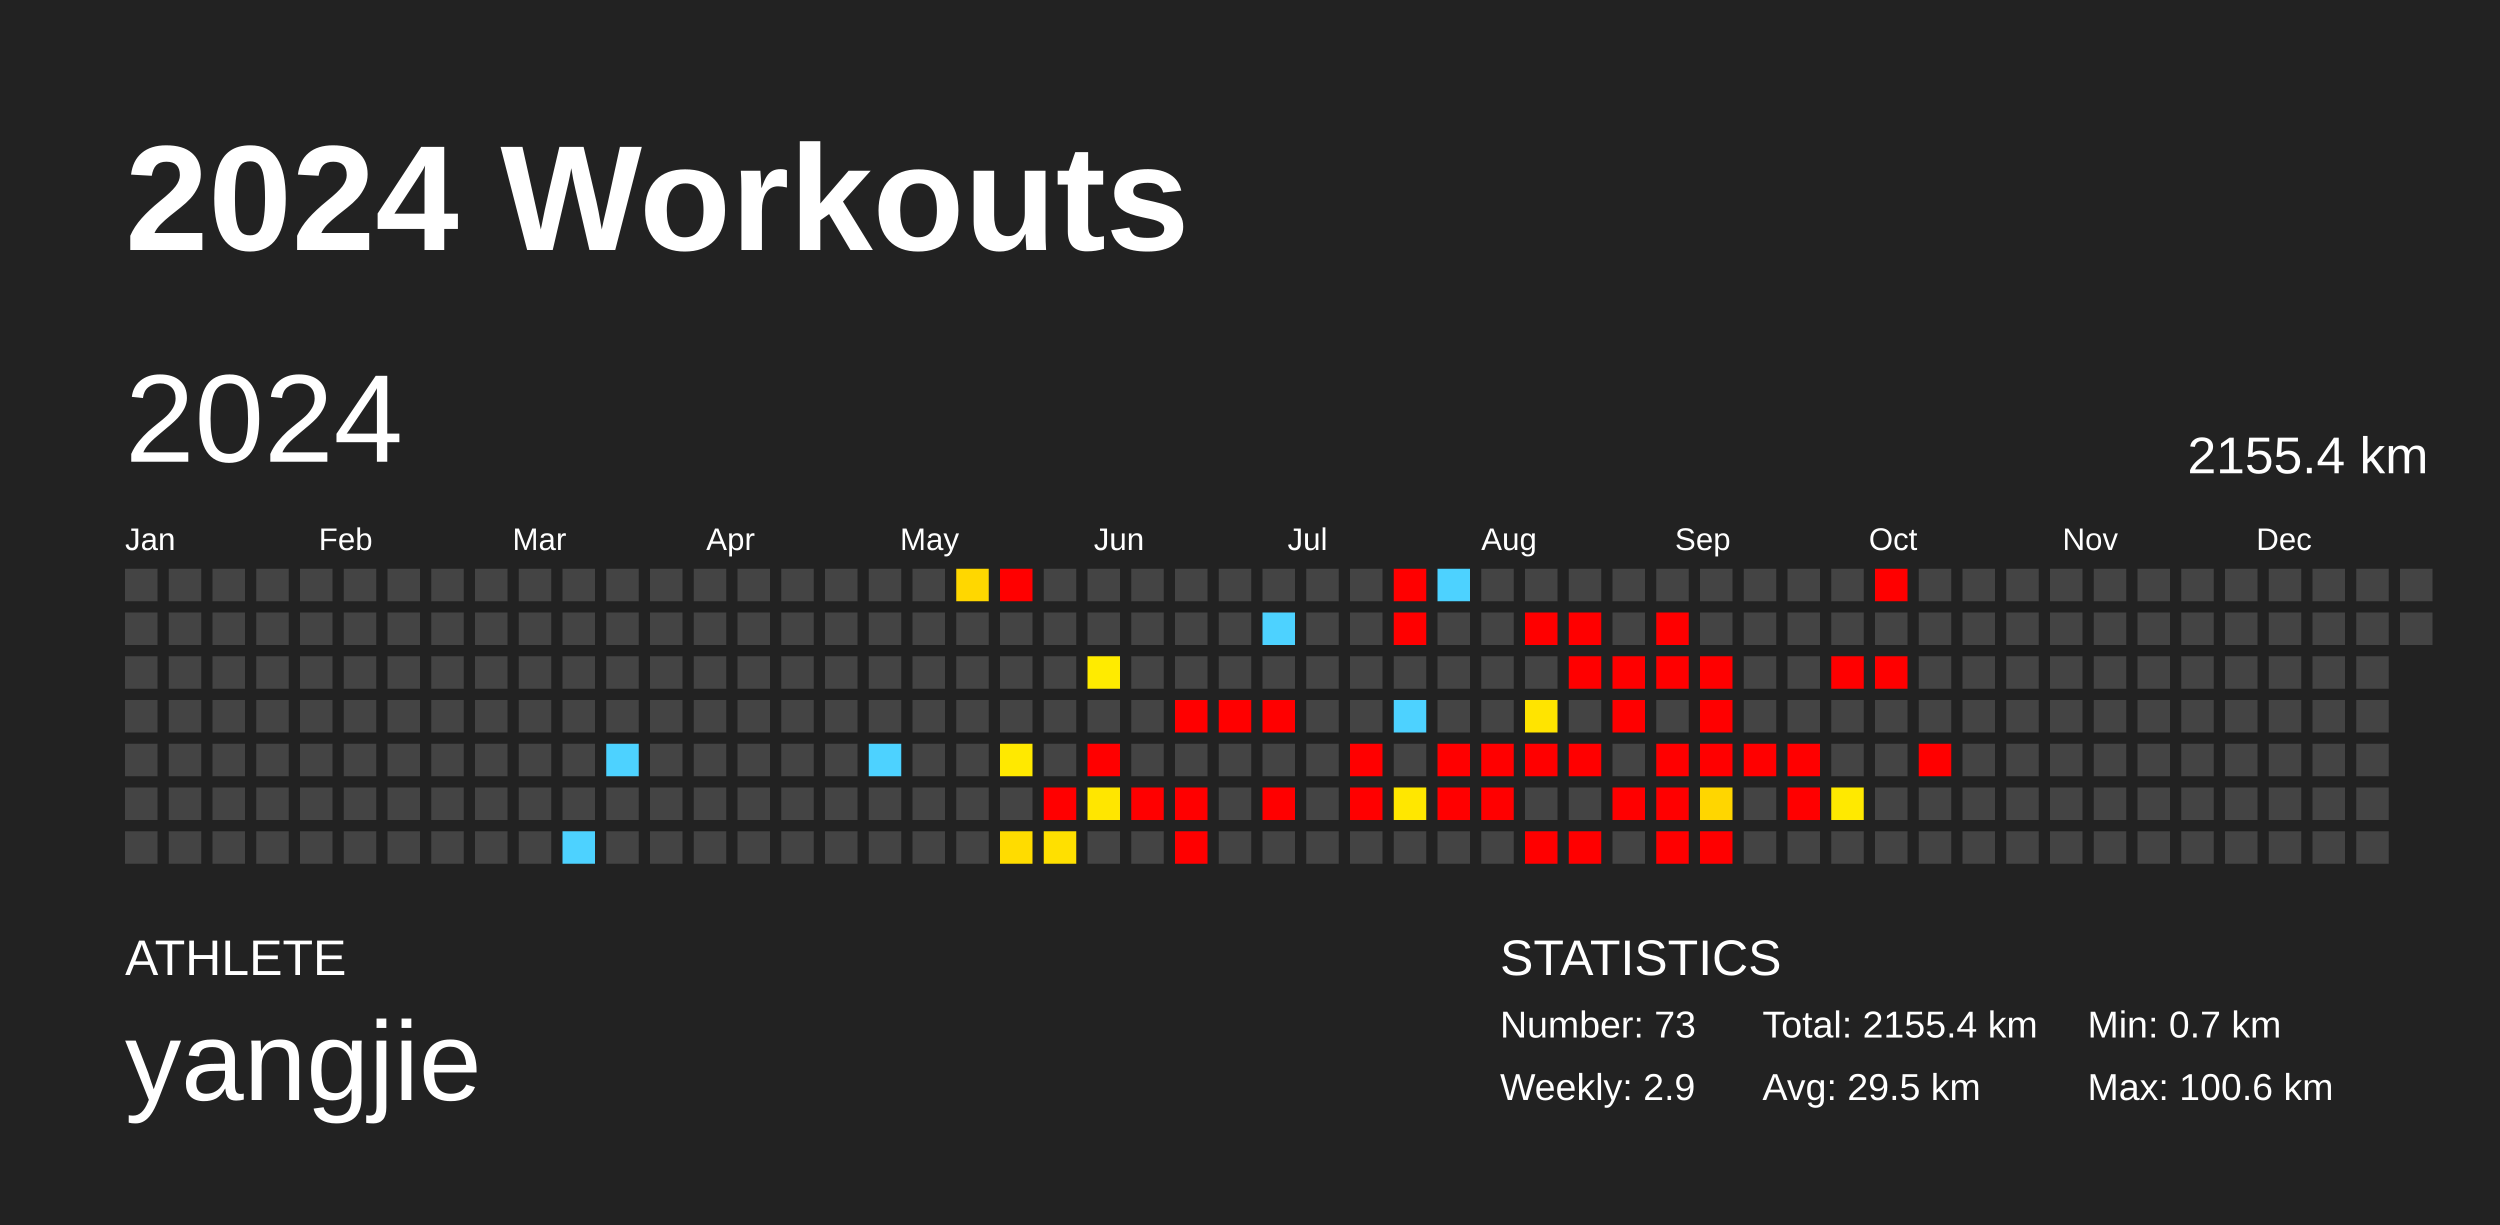
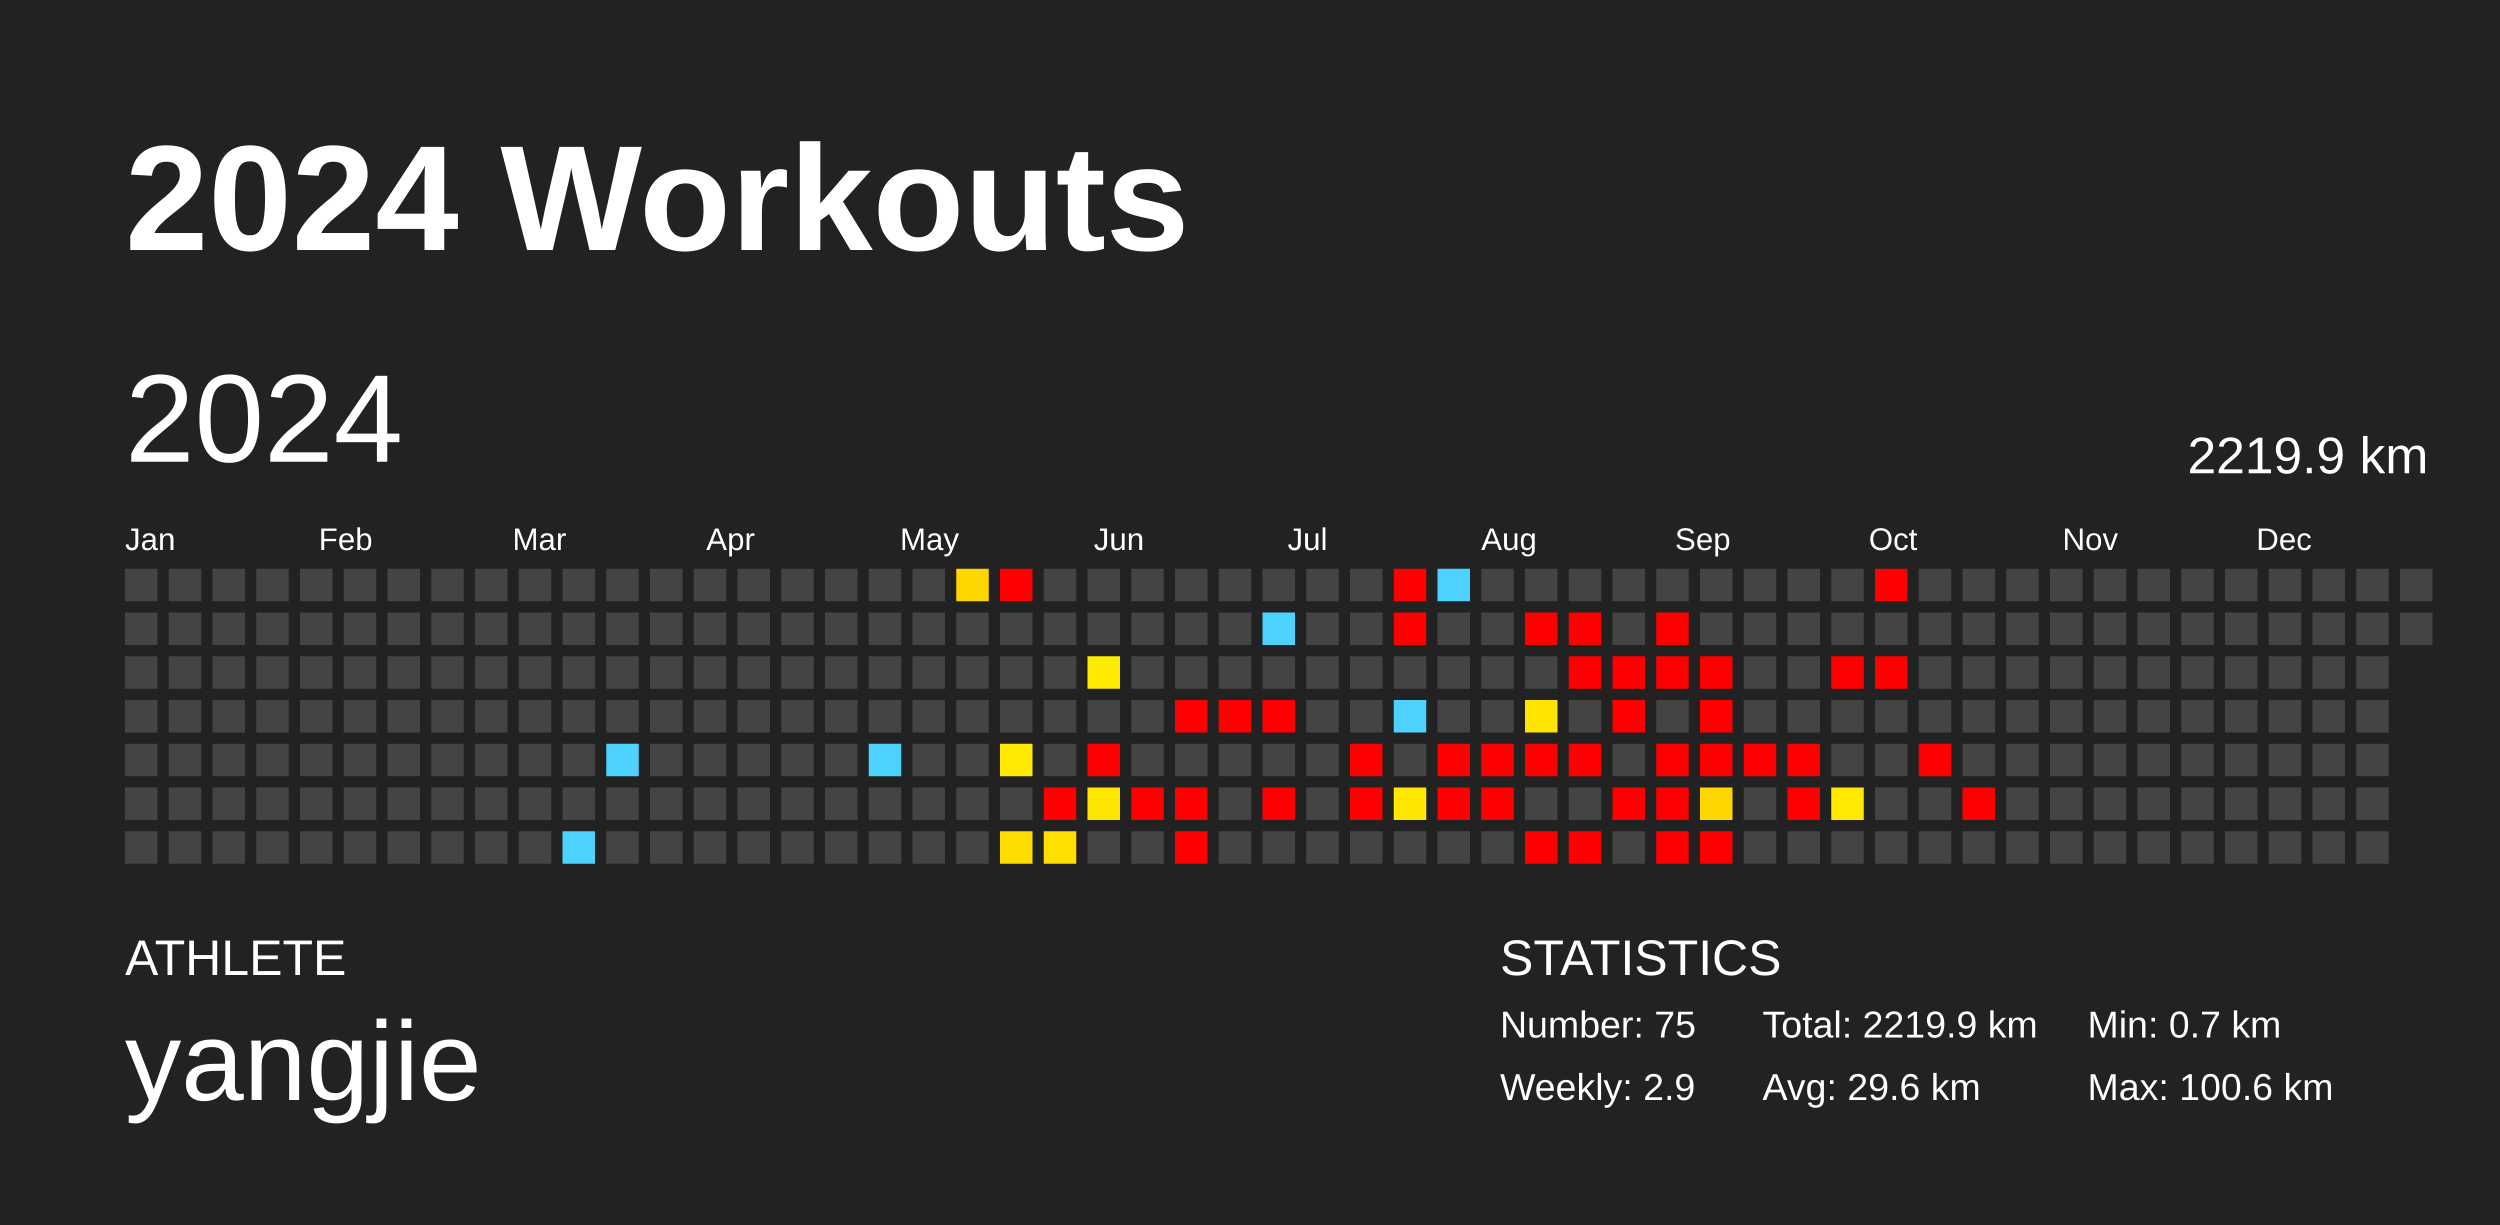
<svg xmlns="http://www.w3.org/2000/svg" baseProfile="full" height="98mm" version="1.1" viewBox="0,0,200,98" width="200mm">
  <defs />
  <rect fill="#222222" height="98" width="200" x="0" y="0" />
  <text fill="#FFFFFF" style="font-size:12px; font-family:Arial; font-weight:bold;" x="10" y="20">2024 Workouts</text>
  <text fill="#FFFFFF" style="font-size:4px; font-family:Arial" x="10" y="78">ATHLETE</text>
  <text fill="#FFFFFF" style="font-size:9px; font-family:Arial" x="10" y="88">yangjie</text>
  <text fill="#FFFFFF" style="font-size:4px; font-family:Arial" x="120" y="78">STATISTICS</text>
-   <text fill="#FFFFFF" style="font-size:3px; font-family:Arial" x="120" y="83">Number: 73</text>
+   <text fill="#FFFFFF" style="font-size:3px; font-family:Arial" x="120" y="83">Number: 75</text>
  <text fill="#FFFFFF" style="font-size:3px; font-family:Arial" x="120" y="88">Weekly: 2.9</text>
-   <text fill="#FFFFFF" style="font-size:3px; font-family:Arial" x="141" y="83">Total: 2155.4 km</text>
-   <text fill="#FFFFFF" style="font-size:3px; font-family:Arial" x="141" y="88">Avg: 29.5 km</text>
+   <text fill="#FFFFFF" style="font-size:3px; font-family:Arial" x="141" y="83">Total: 2219.9 km</text>
+   <text fill="#FFFFFF" style="font-size:3px; font-family:Arial" x="141" y="88">Avg: 29.6 km</text>
  <text fill="#FFFFFF" style="font-size:3px; font-family:Arial" x="167" y="83">Min: 0.7 km</text>
  <text fill="#FFFFFF" style="font-size:3px; font-family:Arial" x="167" y="88">Max: 100.6 km</text>
  <text dominant-baseline="hanging" fill="#FFFFFF" style="font-size:10.0px; font-family:Arial;" x="10" y="30">2024</text>
-   <text dominant-baseline="hanging" fill="#FFFFFF" style="font-size:4.125px; font-family:Arial;" x="175" y="35">2155.4 km</text>
+   <text dominant-baseline="hanging" fill="#FFFFFF" style="font-size:4.125px; font-family:Arial;" x="175" y="35">2219.9 km</text>
  <text fill="#FFFFFF" style="font-size:2.5px; font-family:Arial" x="10.0" y="44">Jan</text>
  <text fill="#FFFFFF" style="font-size:2.5px; font-family:Arial" x="25.5" y="44">Feb</text>
  <text fill="#FFFFFF" style="font-size:2.5px; font-family:Arial" x="41.0" y="44">Mar</text>
  <text fill="#FFFFFF" style="font-size:2.5px; font-family:Arial" x="56.5" y="44">Apr</text>
  <text fill="#FFFFFF" style="font-size:2.5px; font-family:Arial" x="72.0" y="44">May</text>
  <text fill="#FFFFFF" style="font-size:2.5px; font-family:Arial" x="87.5" y="44">Jun</text>
  <text fill="#FFFFFF" style="font-size:2.5px; font-family:Arial" x="103.0" y="44">Jul</text>
  <text fill="#FFFFFF" style="font-size:2.5px; font-family:Arial" x="118.5" y="44">Aug</text>
  <text fill="#FFFFFF" style="font-size:2.5px; font-family:Arial" x="134.0" y="44">Sep</text>
  <text fill="#FFFFFF" style="font-size:2.5px; font-family:Arial" x="149.5" y="44">Oct</text>
  <text fill="#FFFFFF" style="font-size:2.5px; font-family:Arial" x="165.0" y="44">Nov</text>
  <text fill="#FFFFFF" style="font-size:2.5px; font-family:Arial" x="180.5" y="44">Dec</text>
  <rect fill="#444444" height="2.6" width="2.6" x="10.0" y="45.5" />
  <rect fill="#444444" height="2.6" width="2.6" x="10.0" y="49.0" />
  <rect fill="#444444" height="2.6" width="2.6" x="10.0" y="52.5" />
  <rect fill="#444444" height="2.6" width="2.6" x="10.0" y="56.0" />
  <rect fill="#444444" height="2.6" width="2.6" x="10.0" y="59.5" />
  <rect fill="#444444" height="2.6" width="2.6" x="10.0" y="63.0" />
  <rect fill="#444444" height="2.6" width="2.6" x="10.0" y="66.5" />
  <rect fill="#444444" height="2.6" width="2.6" x="13.5" y="45.5" />
  <rect fill="#444444" height="2.6" width="2.6" x="13.5" y="49.0" />
  <rect fill="#444444" height="2.6" width="2.6" x="13.5" y="52.5" />
  <rect fill="#444444" height="2.6" width="2.6" x="13.5" y="56.0" />
  <rect fill="#444444" height="2.6" width="2.6" x="13.5" y="59.5" />
  <rect fill="#444444" height="2.6" width="2.6" x="13.5" y="63.0" />
  <rect fill="#444444" height="2.6" width="2.6" x="13.5" y="66.5" />
  <rect fill="#444444" height="2.6" width="2.6" x="17.0" y="45.5" />
  <rect fill="#444444" height="2.6" width="2.6" x="17.0" y="49.0" />
  <rect fill="#444444" height="2.6" width="2.6" x="17.0" y="52.5" />
  <rect fill="#444444" height="2.6" width="2.6" x="17.0" y="56.0" />
  <rect fill="#444444" height="2.6" width="2.6" x="17.0" y="59.5" />
  <rect fill="#444444" height="2.6" width="2.6" x="17.0" y="63.0" />
  <rect fill="#444444" height="2.6" width="2.6" x="17.0" y="66.5" />
  <rect fill="#444444" height="2.6" width="2.6" x="20.5" y="45.5" />
  <rect fill="#444444" height="2.6" width="2.6" x="20.5" y="49.0" />
  <rect fill="#444444" height="2.6" width="2.6" x="20.5" y="52.5" />
  <rect fill="#444444" height="2.6" width="2.6" x="20.5" y="56.0" />
  <rect fill="#444444" height="2.6" width="2.6" x="20.5" y="59.5" />
  <rect fill="#444444" height="2.6" width="2.6" x="20.5" y="63.0" />
  <rect fill="#444444" height="2.6" width="2.6" x="20.5" y="66.5" />
  <rect fill="#444444" height="2.6" width="2.6" x="24.0" y="45.5" />
  <rect fill="#444444" height="2.6" width="2.6" x="24.0" y="49.0" />
  <rect fill="#444444" height="2.6" width="2.6" x="24.0" y="52.5" />
  <rect fill="#444444" height="2.6" width="2.6" x="24.0" y="56.0" />
  <rect fill="#444444" height="2.6" width="2.6" x="24.0" y="59.5" />
  <rect fill="#444444" height="2.6" width="2.6" x="24.0" y="63.0" />
  <rect fill="#444444" height="2.6" width="2.6" x="24.0" y="66.5" />
  <rect fill="#444444" height="2.6" width="2.6" x="27.5" y="45.5" />
  <rect fill="#444444" height="2.6" width="2.6" x="27.5" y="49.0" />
  <rect fill="#444444" height="2.6" width="2.6" x="27.5" y="52.5" />
  <rect fill="#444444" height="2.6" width="2.6" x="27.5" y="56.0" />
  <rect fill="#444444" height="2.6" width="2.6" x="27.5" y="59.5" />
  <rect fill="#444444" height="2.6" width="2.6" x="27.5" y="63.0" />
  <rect fill="#444444" height="2.6" width="2.6" x="27.5" y="66.5" />
  <rect fill="#444444" height="2.6" width="2.6" x="31.0" y="45.5" />
  <rect fill="#444444" height="2.6" width="2.6" x="31.0" y="49.0" />
  <rect fill="#444444" height="2.6" width="2.6" x="31.0" y="52.5" />
  <rect fill="#444444" height="2.6" width="2.6" x="31.0" y="56.0" />
  <rect fill="#444444" height="2.6" width="2.6" x="31.0" y="59.5" />
  <rect fill="#444444" height="2.6" width="2.6" x="31.0" y="63.0" />
  <rect fill="#444444" height="2.6" width="2.6" x="31.0" y="66.5" />
  <rect fill="#444444" height="2.6" width="2.6" x="34.5" y="45.5" />
  <rect fill="#444444" height="2.6" width="2.6" x="34.5" y="49.0" />
  <rect fill="#444444" height="2.6" width="2.6" x="34.5" y="52.5" />
  <rect fill="#444444" height="2.6" width="2.6" x="34.5" y="56.0" />
  <rect fill="#444444" height="2.6" width="2.6" x="34.5" y="59.5" />
  <rect fill="#444444" height="2.6" width="2.6" x="34.5" y="63.0" />
  <rect fill="#444444" height="2.6" width="2.6" x="34.5" y="66.5" />
  <rect fill="#444444" height="2.6" width="2.6" x="38.0" y="45.5" />
  <rect fill="#444444" height="2.6" width="2.6" x="38.0" y="49.0" />
  <rect fill="#444444" height="2.6" width="2.6" x="38.0" y="52.5" />
  <rect fill="#444444" height="2.6" width="2.6" x="38.0" y="56.0" />
  <rect fill="#444444" height="2.6" width="2.6" x="38.0" y="59.5" />
  <rect fill="#444444" height="2.6" width="2.6" x="38.0" y="63.0" />
  <rect fill="#444444" height="2.6" width="2.6" x="38.0" y="66.5" />
  <rect fill="#444444" height="2.6" width="2.6" x="41.5" y="45.5" />
  <rect fill="#444444" height="2.6" width="2.6" x="41.5" y="49.0" />
  <rect fill="#444444" height="2.6" width="2.6" x="41.5" y="52.5" />
  <rect fill="#444444" height="2.6" width="2.6" x="41.5" y="56.0" />
  <rect fill="#444444" height="2.6" width="2.6" x="41.5" y="59.5" />
  <rect fill="#444444" height="2.6" width="2.6" x="41.5" y="63.0" />
  <rect fill="#444444" height="2.6" width="2.6" x="41.5" y="66.5" />
  <rect fill="#444444" height="2.6" width="2.6" x="45.0" y="45.5" />
  <rect fill="#444444" height="2.6" width="2.6" x="45.0" y="49.0" />
  <rect fill="#444444" height="2.6" width="2.6" x="45.0" y="52.5" />
  <rect fill="#444444" height="2.6" width="2.6" x="45.0" y="56.0" />
  <rect fill="#444444" height="2.6" width="2.6" x="45.0" y="59.5" />
  <rect fill="#444444" height="2.6" width="2.6" x="45.0" y="63.0" />
  <rect fill="#4dd2ff" height="2.6" width="2.6" x="45.0" y="66.5" />
  <rect fill="#444444" height="2.6" width="2.6" x="48.5" y="45.5" />
  <rect fill="#444444" height="2.6" width="2.6" x="48.5" y="49.0" />
  <rect fill="#444444" height="2.6" width="2.6" x="48.5" y="52.5" />
  <rect fill="#444444" height="2.6" width="2.6" x="48.5" y="56.0" />
  <rect fill="#4dd2ff" height="2.6" width="2.6" x="48.5" y="59.5" />
  <rect fill="#444444" height="2.6" width="2.6" x="48.5" y="63.0" />
  <rect fill="#444444" height="2.6" width="2.6" x="48.5" y="66.5" />
  <rect fill="#444444" height="2.6" width="2.6" x="52.0" y="45.5" />
  <rect fill="#444444" height="2.6" width="2.6" x="52.0" y="49.0" />
  <rect fill="#444444" height="2.6" width="2.6" x="52.0" y="52.5" />
  <rect fill="#444444" height="2.6" width="2.6" x="52.0" y="56.0" />
  <rect fill="#444444" height="2.6" width="2.6" x="52.0" y="59.5" />
  <rect fill="#444444" height="2.6" width="2.6" x="52.0" y="63.0" />
  <rect fill="#444444" height="2.6" width="2.6" x="52.0" y="66.5" />
  <rect fill="#444444" height="2.6" width="2.6" x="55.5" y="45.5" />
  <rect fill="#444444" height="2.6" width="2.6" x="55.5" y="49.0" />
  <rect fill="#444444" height="2.6" width="2.6" x="55.5" y="52.5" />
  <rect fill="#444444" height="2.6" width="2.6" x="55.5" y="56.0" />
  <rect fill="#444444" height="2.6" width="2.6" x="55.5" y="59.5" />
  <rect fill="#444444" height="2.6" width="2.6" x="55.5" y="63.0" />
  <rect fill="#444444" height="2.6" width="2.6" x="55.5" y="66.5" />
  <rect fill="#444444" height="2.6" width="2.6" x="59.0" y="45.5" />
  <rect fill="#444444" height="2.6" width="2.6" x="59.0" y="49.0" />
  <rect fill="#444444" height="2.6" width="2.6" x="59.0" y="52.5" />
  <rect fill="#444444" height="2.6" width="2.6" x="59.0" y="56.0" />
  <rect fill="#444444" height="2.6" width="2.6" x="59.0" y="59.5" />
  <rect fill="#444444" height="2.6" width="2.6" x="59.0" y="63.0" />
  <rect fill="#444444" height="2.6" width="2.6" x="59.0" y="66.5" />
  <rect fill="#444444" height="2.6" width="2.6" x="62.5" y="45.5" />
  <rect fill="#444444" height="2.6" width="2.6" x="62.5" y="49.0" />
  <rect fill="#444444" height="2.6" width="2.6" x="62.5" y="52.5" />
  <rect fill="#444444" height="2.6" width="2.6" x="62.5" y="56.0" />
  <rect fill="#444444" height="2.6" width="2.6" x="62.5" y="59.5" />
  <rect fill="#444444" height="2.6" width="2.6" x="62.5" y="63.0" />
  <rect fill="#444444" height="2.6" width="2.6" x="62.5" y="66.5" />
  <rect fill="#444444" height="2.6" width="2.6" x="66.0" y="45.5" />
  <rect fill="#444444" height="2.6" width="2.6" x="66.0" y="49.0" />
  <rect fill="#444444" height="2.6" width="2.6" x="66.0" y="52.5" />
  <rect fill="#444444" height="2.6" width="2.6" x="66.0" y="56.0" />
  <rect fill="#444444" height="2.6" width="2.6" x="66.0" y="59.5" />
  <rect fill="#444444" height="2.6" width="2.6" x="66.0" y="63.0" />
  <rect fill="#444444" height="2.6" width="2.6" x="66.0" y="66.5" />
  <rect fill="#444444" height="2.6" width="2.6" x="69.5" y="45.5" />
  <rect fill="#444444" height="2.6" width="2.6" x="69.5" y="49.0" />
  <rect fill="#444444" height="2.6" width="2.6" x="69.5" y="52.5" />
  <rect fill="#444444" height="2.6" width="2.6" x="69.5" y="56.0" />
  <rect fill="#4dd2ff" height="2.6" width="2.6" x="69.5" y="59.5" />
  <rect fill="#444444" height="2.6" width="2.6" x="69.5" y="63.0" />
  <rect fill="#444444" height="2.6" width="2.6" x="69.5" y="66.5" />
  <rect fill="#444444" height="2.6" width="2.6" x="73.0" y="45.5" />
  <rect fill="#444444" height="2.6" width="2.6" x="73.0" y="49.0" />
  <rect fill="#444444" height="2.6" width="2.6" x="73.0" y="52.5" />
  <rect fill="#444444" height="2.6" width="2.6" x="73.0" y="56.0" />
  <rect fill="#444444" height="2.6" width="2.6" x="73.0" y="59.5" />
  <rect fill="#444444" height="2.6" width="2.6" x="73.0" y="63.0" />
  <rect fill="#444444" height="2.6" width="2.6" x="73.0" y="66.5" />
  <rect fill="#ffd700" height="2.6" width="2.6" x="76.5" y="45.5" />
  <rect fill="#444444" height="2.6" width="2.6" x="76.5" y="49.0" />
  <rect fill="#444444" height="2.6" width="2.6" x="76.5" y="52.5" />
  <rect fill="#444444" height="2.6" width="2.6" x="76.5" y="56.0" />
  <rect fill="#444444" height="2.6" width="2.6" x="76.5" y="59.5" />
  <rect fill="#444444" height="2.6" width="2.6" x="76.5" y="63.0" />
  <rect fill="#444444" height="2.6" width="2.6" x="76.5" y="66.5" />
  <rect fill="red" height="2.6" width="2.6" x="80.0" y="45.5" />
  <rect fill="#444444" height="2.6" width="2.6" x="80.0" y="49.0" />
  <rect fill="#444444" height="2.6" width="2.6" x="80.0" y="52.5" />
  <rect fill="#444444" height="2.6" width="2.6" x="80.0" y="56.0" />
  <rect fill="#ffe900" height="2.6" width="2.6" x="80.0" y="59.5" />
  <rect fill="#444444" height="2.6" width="2.6" x="80.0" y="63.0" />
  <rect fill="#ffdc00" height="2.6" width="2.6" x="80.0" y="66.5" />
  <rect fill="#444444" height="2.6" width="2.6" x="83.5" y="45.5" />
  <rect fill="#444444" height="2.6" width="2.6" x="83.5" y="49.0" />
  <rect fill="#444444" height="2.6" width="2.6" x="83.5" y="52.5" />
  <rect fill="#444444" height="2.6" width="2.6" x="83.5" y="56.0" />
  <rect fill="#444444" height="2.6" width="2.6" x="83.5" y="59.5" />
  <rect fill="red" height="2.6" width="2.6" x="83.5" y="63.0" />
  <rect fill="#ffe000" height="2.6" width="2.6" x="83.5" y="66.5" />
  <rect fill="#444444" height="2.6" width="2.6" x="87.0" y="45.5" />
  <rect fill="#444444" height="2.6" width="2.6" x="87.0" y="49.0" />
  <rect fill="#ffeb00" height="2.6" width="2.6" x="87.0" y="52.5" />
  <rect fill="#444444" height="2.6" width="2.6" x="87.0" y="56.0" />
  <rect fill="red" height="2.6" width="2.6" x="87.0" y="59.5" />
  <rect fill="#ffe600" height="2.6" width="2.6" x="87.0" y="63.0" />
  <rect fill="#444444" height="2.6" width="2.6" x="87.0" y="66.5" />
  <rect fill="#444444" height="2.6" width="2.6" x="90.5" y="45.5" />
  <rect fill="#444444" height="2.6" width="2.6" x="90.5" y="49.0" />
  <rect fill="#444444" height="2.6" width="2.6" x="90.5" y="52.5" />
  <rect fill="#444444" height="2.6" width="2.6" x="90.5" y="56.0" />
  <rect fill="#444444" height="2.6" width="2.6" x="90.5" y="59.5" />
  <rect fill="red" height="2.6" width="2.6" x="90.5" y="63.0" />
  <rect fill="#444444" height="2.6" width="2.6" x="90.5" y="66.5" />
  <rect fill="#444444" height="2.6" width="2.6" x="94.0" y="45.5" />
  <rect fill="#444444" height="2.6" width="2.6" x="94.0" y="49.0" />
  <rect fill="#444444" height="2.6" width="2.6" x="94.0" y="52.5" />
  <rect fill="red" height="2.6" width="2.6" x="94.0" y="56.0" />
  <rect fill="#444444" height="2.6" width="2.6" x="94.0" y="59.5" />
  <rect fill="red" height="2.6" width="2.6" x="94.0" y="63.0" />
  <rect fill="red" height="2.6" width="2.6" x="94.0" y="66.5" />
  <rect fill="#444444" height="2.6" width="2.6" x="97.5" y="45.5" />
  <rect fill="#444444" height="2.6" width="2.6" x="97.5" y="49.0" />
  <rect fill="#444444" height="2.6" width="2.6" x="97.5" y="52.5" />
  <rect fill="red" height="2.6" width="2.6" x="97.5" y="56.0" />
  <rect fill="#444444" height="2.6" width="2.6" x="97.5" y="59.5" />
  <rect fill="#444444" height="2.6" width="2.6" x="97.5" y="63.0" />
  <rect fill="#444444" height="2.6" width="2.6" x="97.5" y="66.5" />
  <rect fill="#444444" height="2.6" width="2.6" x="101.0" y="45.5" />
  <rect fill="#4dd2ff" height="2.6" width="2.6" x="101.0" y="49.0" />
  <rect fill="#444444" height="2.6" width="2.6" x="101.0" y="52.5" />
  <rect fill="red" height="2.6" width="2.6" x="101.0" y="56.0" />
  <rect fill="#444444" height="2.6" width="2.6" x="101.0" y="59.5" />
  <rect fill="red" height="2.6" width="2.6" x="101.0" y="63.0" />
  <rect fill="#444444" height="2.6" width="2.6" x="101.0" y="66.5" />
  <rect fill="#444444" height="2.6" width="2.6" x="104.5" y="45.5" />
  <rect fill="#444444" height="2.6" width="2.6" x="104.5" y="49.0" />
  <rect fill="#444444" height="2.6" width="2.6" x="104.5" y="52.5" />
  <rect fill="#444444" height="2.6" width="2.6" x="104.5" y="56.0" />
  <rect fill="#444444" height="2.6" width="2.6" x="104.5" y="59.5" />
  <rect fill="#444444" height="2.6" width="2.6" x="104.5" y="63.0" />
  <rect fill="#444444" height="2.6" width="2.6" x="104.5" y="66.5" />
  <rect fill="#444444" height="2.6" width="2.6" x="108.0" y="45.5" />
  <rect fill="#444444" height="2.6" width="2.6" x="108.0" y="49.0" />
  <rect fill="#444444" height="2.6" width="2.6" x="108.0" y="52.5" />
  <rect fill="#444444" height="2.6" width="2.6" x="108.0" y="56.0" />
  <rect fill="red" height="2.6" width="2.6" x="108.0" y="59.5" />
  <rect fill="red" height="2.6" width="2.6" x="108.0" y="63.0" />
  <rect fill="#444444" height="2.6" width="2.6" x="108.0" y="66.5" />
  <rect fill="red" height="2.6" width="2.6" x="111.5" y="45.5" />
  <rect fill="red" height="2.6" width="2.6" x="111.5" y="49.0" />
  <rect fill="#444444" height="2.6" width="2.6" x="111.5" y="52.5" />
  <rect fill="#4dd2ff" height="2.6" width="2.6" x="111.5" y="56.0" />
  <rect fill="#444444" height="2.6" width="2.6" x="111.5" y="59.5" />
  <rect fill="#ffe700" height="2.6" width="2.6" x="111.5" y="63.0" />
  <rect fill="#444444" height="2.6" width="2.6" x="111.5" y="66.5" />
  <rect fill="#4dd2ff" height="2.6" width="2.6" x="115.0" y="45.5" />
  <rect fill="#444444" height="2.6" width="2.6" x="115.0" y="49.0" />
  <rect fill="#444444" height="2.6" width="2.6" x="115.0" y="52.5" />
  <rect fill="#444444" height="2.6" width="2.6" x="115.0" y="56.0" />
  <rect fill="red" height="2.6" width="2.6" x="115.0" y="59.5" />
  <rect fill="red" height="2.6" width="2.6" x="115.0" y="63.0" />
  <rect fill="#444444" height="2.6" width="2.6" x="115.0" y="66.5" />
  <rect fill="#444444" height="2.6" width="2.6" x="118.5" y="45.5" />
  <rect fill="#444444" height="2.6" width="2.6" x="118.5" y="49.0" />
  <rect fill="#444444" height="2.6" width="2.6" x="118.5" y="52.5" />
  <rect fill="#444444" height="2.6" width="2.6" x="118.5" y="56.0" />
  <rect fill="red" height="2.6" width="2.6" x="118.5" y="59.5" />
  <rect fill="red" height="2.6" width="2.6" x="118.5" y="63.0" />
  <rect fill="#444444" height="2.6" width="2.6" x="118.5" y="66.5" />
  <rect fill="#444444" height="2.6" width="2.6" x="122.0" y="45.5" />
  <rect fill="red" height="2.6" width="2.6" x="122.0" y="49.0" />
  <rect fill="#444444" height="2.6" width="2.6" x="122.0" y="52.5" />
  <rect fill="#ffe400" height="2.6" width="2.6" x="122.0" y="56.0" />
  <rect fill="red" height="2.6" width="2.6" x="122.0" y="59.5" />
  <rect fill="#444444" height="2.6" width="2.6" x="122.0" y="63.0" />
  <rect fill="red" height="2.6" width="2.6" x="122.0" y="66.5" />
  <rect fill="#444444" height="2.6" width="2.6" x="125.5" y="45.5" />
  <rect fill="red" height="2.6" width="2.6" x="125.5" y="49.0" />
  <rect fill="red" height="2.6" width="2.6" x="125.5" y="52.5" />
  <rect fill="#444444" height="2.6" width="2.6" x="125.5" y="56.0" />
  <rect fill="red" height="2.6" width="2.6" x="125.5" y="59.5" />
  <rect fill="#444444" height="2.6" width="2.6" x="125.5" y="63.0" />
  <rect fill="red" height="2.6" width="2.6" x="125.5" y="66.5" />
  <rect fill="#444444" height="2.6" width="2.6" x="129.0" y="45.5" />
  <rect fill="#444444" height="2.6" width="2.6" x="129.0" y="49.0" />
  <rect fill="red" height="2.6" width="2.6" x="129.0" y="52.5" />
  <rect fill="red" height="2.6" width="2.6" x="129.0" y="56.0" />
  <rect fill="#444444" height="2.6" width="2.6" x="129.0" y="59.5" />
  <rect fill="red" height="2.6" width="2.6" x="129.0" y="63.0" />
  <rect fill="#444444" height="2.6" width="2.6" x="129.0" y="66.5" />
  <rect fill="#444444" height="2.6" width="2.6" x="132.5" y="45.5" />
  <rect fill="red" height="2.6" width="2.6" x="132.5" y="49.0" />
  <rect fill="red" height="2.6" width="2.6" x="132.5" y="52.5" />
  <rect fill="#444444" height="2.6" width="2.6" x="132.5" y="56.0" />
  <rect fill="red" height="2.6" width="2.6" x="132.5" y="59.5" />
  <rect fill="red" height="2.6" width="2.6" x="132.5" y="63.0" />
  <rect fill="red" height="2.6" width="2.6" x="132.5" y="66.5" />
  <rect fill="#444444" height="2.6" width="2.6" x="136.0" y="45.5" />
  <rect fill="#444444" height="2.6" width="2.6" x="136.0" y="49.0" />
  <rect fill="red" height="2.6" width="2.6" x="136.0" y="52.5" />
  <rect fill="red" height="2.6" width="2.6" x="136.0" y="56.0" />
  <rect fill="red" height="2.6" width="2.6" x="136.0" y="59.5" />
  <rect fill="#ffd600" height="2.6" width="2.6" x="136.0" y="63.0" />
  <rect fill="red" height="2.6" width="2.6" x="136.0" y="66.5" />
  <rect fill="#444444" height="2.6" width="2.6" x="139.5" y="45.5" />
  <rect fill="#444444" height="2.6" width="2.6" x="139.5" y="49.0" />
  <rect fill="#444444" height="2.6" width="2.6" x="139.5" y="52.5" />
  <rect fill="#444444" height="2.6" width="2.6" x="139.5" y="56.0" />
  <rect fill="red" height="2.6" width="2.6" x="139.5" y="59.5" />
  <rect fill="#444444" height="2.6" width="2.6" x="139.5" y="63.0" />
  <rect fill="#444444" height="2.6" width="2.6" x="139.5" y="66.5" />
  <rect fill="#444444" height="2.6" width="2.6" x="143.0" y="45.5" />
  <rect fill="#444444" height="2.6" width="2.6" x="143.0" y="49.0" />
  <rect fill="#444444" height="2.6" width="2.6" x="143.0" y="52.5" />
  <rect fill="#444444" height="2.6" width="2.6" x="143.0" y="56.0" />
  <rect fill="red" height="2.6" width="2.6" x="143.0" y="59.5" />
  <rect fill="red" height="2.6" width="2.6" x="143.0" y="63.0" />
  <rect fill="#444444" height="2.6" width="2.6" x="143.0" y="66.5" />
  <rect fill="#444444" height="2.6" width="2.6" x="146.5" y="45.5" />
  <rect fill="#444444" height="2.6" width="2.6" x="146.5" y="49.0" />
  <rect fill="red" height="2.6" width="2.6" x="146.5" y="52.5" />
  <rect fill="#444444" height="2.6" width="2.6" x="146.5" y="56.0" />
  <rect fill="#444444" height="2.6" width="2.6" x="146.5" y="59.5" />
  <rect fill="#ffe900" height="2.6" width="2.6" x="146.5" y="63.0" />
  <rect fill="#444444" height="2.6" width="2.6" x="146.5" y="66.5" />
  <rect fill="red" height="2.6" width="2.6" x="150.0" y="45.5" />
  <rect fill="#444444" height="2.6" width="2.6" x="150.0" y="49.0" />
  <rect fill="red" height="2.6" width="2.6" x="150.0" y="52.5" />
  <rect fill="#444444" height="2.6" width="2.6" x="150.0" y="56.0" />
  <rect fill="#444444" height="2.6" width="2.6" x="150.0" y="59.5" />
  <rect fill="#444444" height="2.6" width="2.6" x="150.0" y="63.0" />
  <rect fill="#444444" height="2.6" width="2.6" x="150.0" y="66.5" />
  <rect fill="#444444" height="2.6" width="2.6" x="153.5" y="45.5" />
  <rect fill="#444444" height="2.6" width="2.6" x="153.5" y="49.0" />
  <rect fill="#444444" height="2.6" width="2.6" x="153.5" y="52.5" />
  <rect fill="#444444" height="2.6" width="2.6" x="153.5" y="56.0" />
  <rect fill="red" height="2.6" width="2.6" x="153.5" y="59.5" />
  <rect fill="#444444" height="2.6" width="2.6" x="153.5" y="63.0" />
  <rect fill="#444444" height="2.6" width="2.6" x="153.5" y="66.5" />
  <rect fill="#444444" height="2.6" width="2.6" x="157.0" y="45.5" />
  <rect fill="#444444" height="2.6" width="2.6" x="157.0" y="49.0" />
  <rect fill="#444444" height="2.6" width="2.6" x="157.0" y="52.5" />
  <rect fill="#444444" height="2.6" width="2.6" x="157.0" y="56.0" />
  <rect fill="#444444" height="2.6" width="2.6" x="157.0" y="59.5" />
-   <rect fill="#444444" height="2.6" width="2.6" x="157.0" y="63.0" />
+   <rect fill="red" height="2.6" width="2.6" x="157.0" y="63.0" />
  <rect fill="#444444" height="2.6" width="2.6" x="157.0" y="66.5" />
  <rect fill="#444444" height="2.6" width="2.6" x="160.5" y="45.5" />
  <rect fill="#444444" height="2.6" width="2.6" x="160.5" y="49.0" />
  <rect fill="#444444" height="2.6" width="2.6" x="160.5" y="52.5" />
  <rect fill="#444444" height="2.6" width="2.6" x="160.5" y="56.0" />
  <rect fill="#444444" height="2.6" width="2.6" x="160.5" y="59.5" />
  <rect fill="#444444" height="2.6" width="2.6" x="160.5" y="63.0" />
  <rect fill="#444444" height="2.6" width="2.6" x="160.5" y="66.5" />
  <rect fill="#444444" height="2.6" width="2.6" x="164.0" y="45.5" />
  <rect fill="#444444" height="2.6" width="2.6" x="164.0" y="49.0" />
  <rect fill="#444444" height="2.6" width="2.6" x="164.0" y="52.5" />
  <rect fill="#444444" height="2.6" width="2.6" x="164.0" y="56.0" />
  <rect fill="#444444" height="2.6" width="2.6" x="164.0" y="59.5" />
  <rect fill="#444444" height="2.6" width="2.6" x="164.0" y="63.0" />
  <rect fill="#444444" height="2.6" width="2.6" x="164.0" y="66.5" />
  <rect fill="#444444" height="2.6" width="2.6" x="167.5" y="45.5" />
  <rect fill="#444444" height="2.6" width="2.6" x="167.5" y="49.0" />
  <rect fill="#444444" height="2.6" width="2.6" x="167.5" y="52.5" />
  <rect fill="#444444" height="2.6" width="2.6" x="167.5" y="56.0" />
  <rect fill="#444444" height="2.6" width="2.6" x="167.5" y="59.5" />
  <rect fill="#444444" height="2.6" width="2.6" x="167.5" y="63.0" />
  <rect fill="#444444" height="2.6" width="2.6" x="167.5" y="66.5" />
  <rect fill="#444444" height="2.6" width="2.6" x="171.0" y="45.5" />
  <rect fill="#444444" height="2.6" width="2.6" x="171.0" y="49.0" />
  <rect fill="#444444" height="2.6" width="2.6" x="171.0" y="52.5" />
  <rect fill="#444444" height="2.6" width="2.6" x="171.0" y="56.0" />
  <rect fill="#444444" height="2.6" width="2.6" x="171.0" y="59.5" />
  <rect fill="#444444" height="2.6" width="2.6" x="171.0" y="63.0" />
  <rect fill="#444444" height="2.6" width="2.6" x="171.0" y="66.5" />
  <rect fill="#444444" height="2.6" width="2.6" x="174.5" y="45.5" />
  <rect fill="#444444" height="2.6" width="2.6" x="174.5" y="49.0" />
  <rect fill="#444444" height="2.6" width="2.6" x="174.5" y="52.5" />
  <rect fill="#444444" height="2.6" width="2.6" x="174.5" y="56.0" />
  <rect fill="#444444" height="2.6" width="2.6" x="174.5" y="59.5" />
  <rect fill="#444444" height="2.6" width="2.6" x="174.5" y="63.0" />
  <rect fill="#444444" height="2.6" width="2.6" x="174.5" y="66.5" />
  <rect fill="#444444" height="2.6" width="2.6" x="178.0" y="45.5" />
  <rect fill="#444444" height="2.6" width="2.6" x="178.0" y="49.0" />
  <rect fill="#444444" height="2.6" width="2.6" x="178.0" y="52.5" />
  <rect fill="#444444" height="2.6" width="2.6" x="178.0" y="56.0" />
  <rect fill="#444444" height="2.6" width="2.6" x="178.0" y="59.5" />
  <rect fill="#444444" height="2.6" width="2.6" x="178.0" y="63.0" />
  <rect fill="#444444" height="2.6" width="2.6" x="178.0" y="66.5" />
  <rect fill="#444444" height="2.6" width="2.6" x="181.5" y="45.5" />
  <rect fill="#444444" height="2.6" width="2.6" x="181.5" y="49.0" />
  <rect fill="#444444" height="2.6" width="2.6" x="181.5" y="52.5" />
  <rect fill="#444444" height="2.6" width="2.6" x="181.5" y="56.0" />
  <rect fill="#444444" height="2.6" width="2.6" x="181.5" y="59.5" />
  <rect fill="#444444" height="2.6" width="2.6" x="181.5" y="63.0" />
  <rect fill="#444444" height="2.6" width="2.6" x="181.5" y="66.5" />
  <rect fill="#444444" height="2.6" width="2.6" x="185.0" y="45.5" />
  <rect fill="#444444" height="2.6" width="2.6" x="185.0" y="49.0" />
  <rect fill="#444444" height="2.6" width="2.6" x="185.0" y="52.5" />
  <rect fill="#444444" height="2.6" width="2.6" x="185.0" y="56.0" />
  <rect fill="#444444" height="2.6" width="2.6" x="185.0" y="59.5" />
  <rect fill="#444444" height="2.6" width="2.6" x="185.0" y="63.0" />
  <rect fill="#444444" height="2.6" width="2.6" x="185.0" y="66.5" />
  <rect fill="#444444" height="2.6" width="2.6" x="188.5" y="45.5" />
  <rect fill="#444444" height="2.6" width="2.6" x="188.5" y="49.0" />
  <rect fill="#444444" height="2.6" width="2.6" x="188.5" y="52.5" />
  <rect fill="#444444" height="2.6" width="2.6" x="188.5" y="56.0" />
  <rect fill="#444444" height="2.6" width="2.6" x="188.5" y="59.5" />
  <rect fill="#444444" height="2.6" width="2.6" x="188.5" y="63.0" />
  <rect fill="#444444" height="2.6" width="2.6" x="188.5" y="66.5" />
  <rect fill="#444444" height="2.6" width="2.6" x="192.0" y="45.5" />
  <rect fill="#444444" height="2.6" width="2.6" x="192.0" y="49.0" />
</svg>
